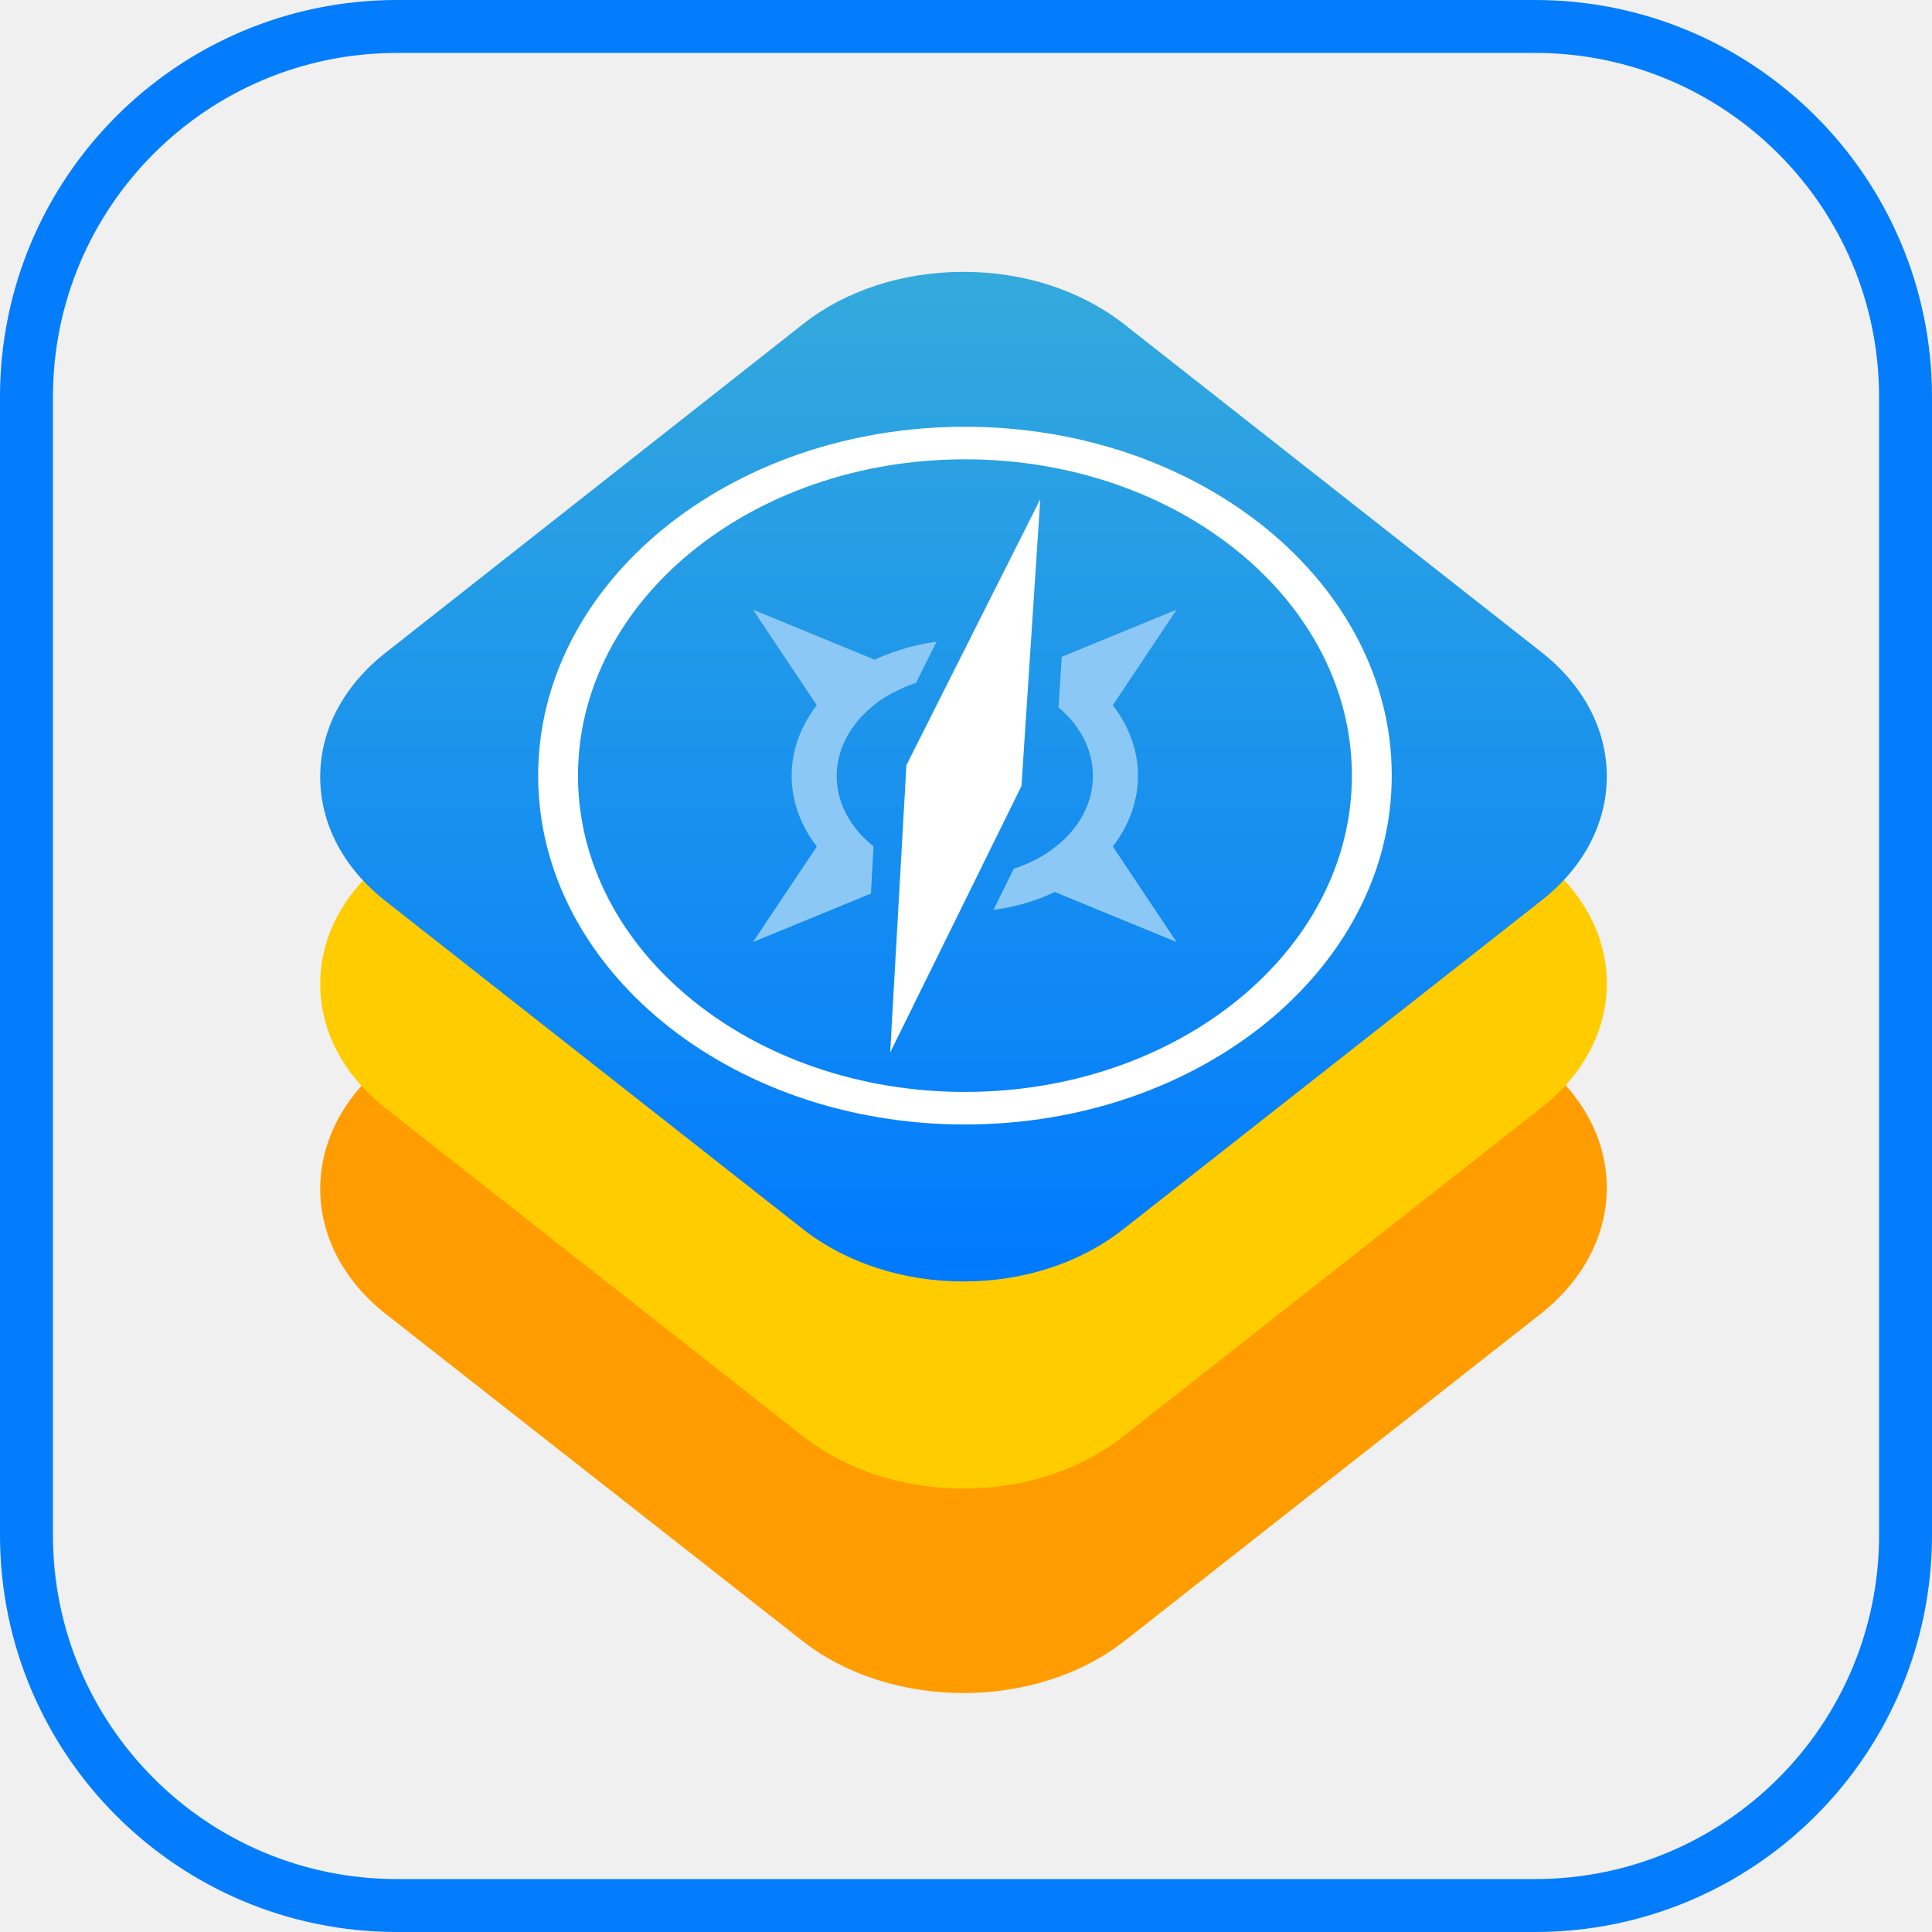
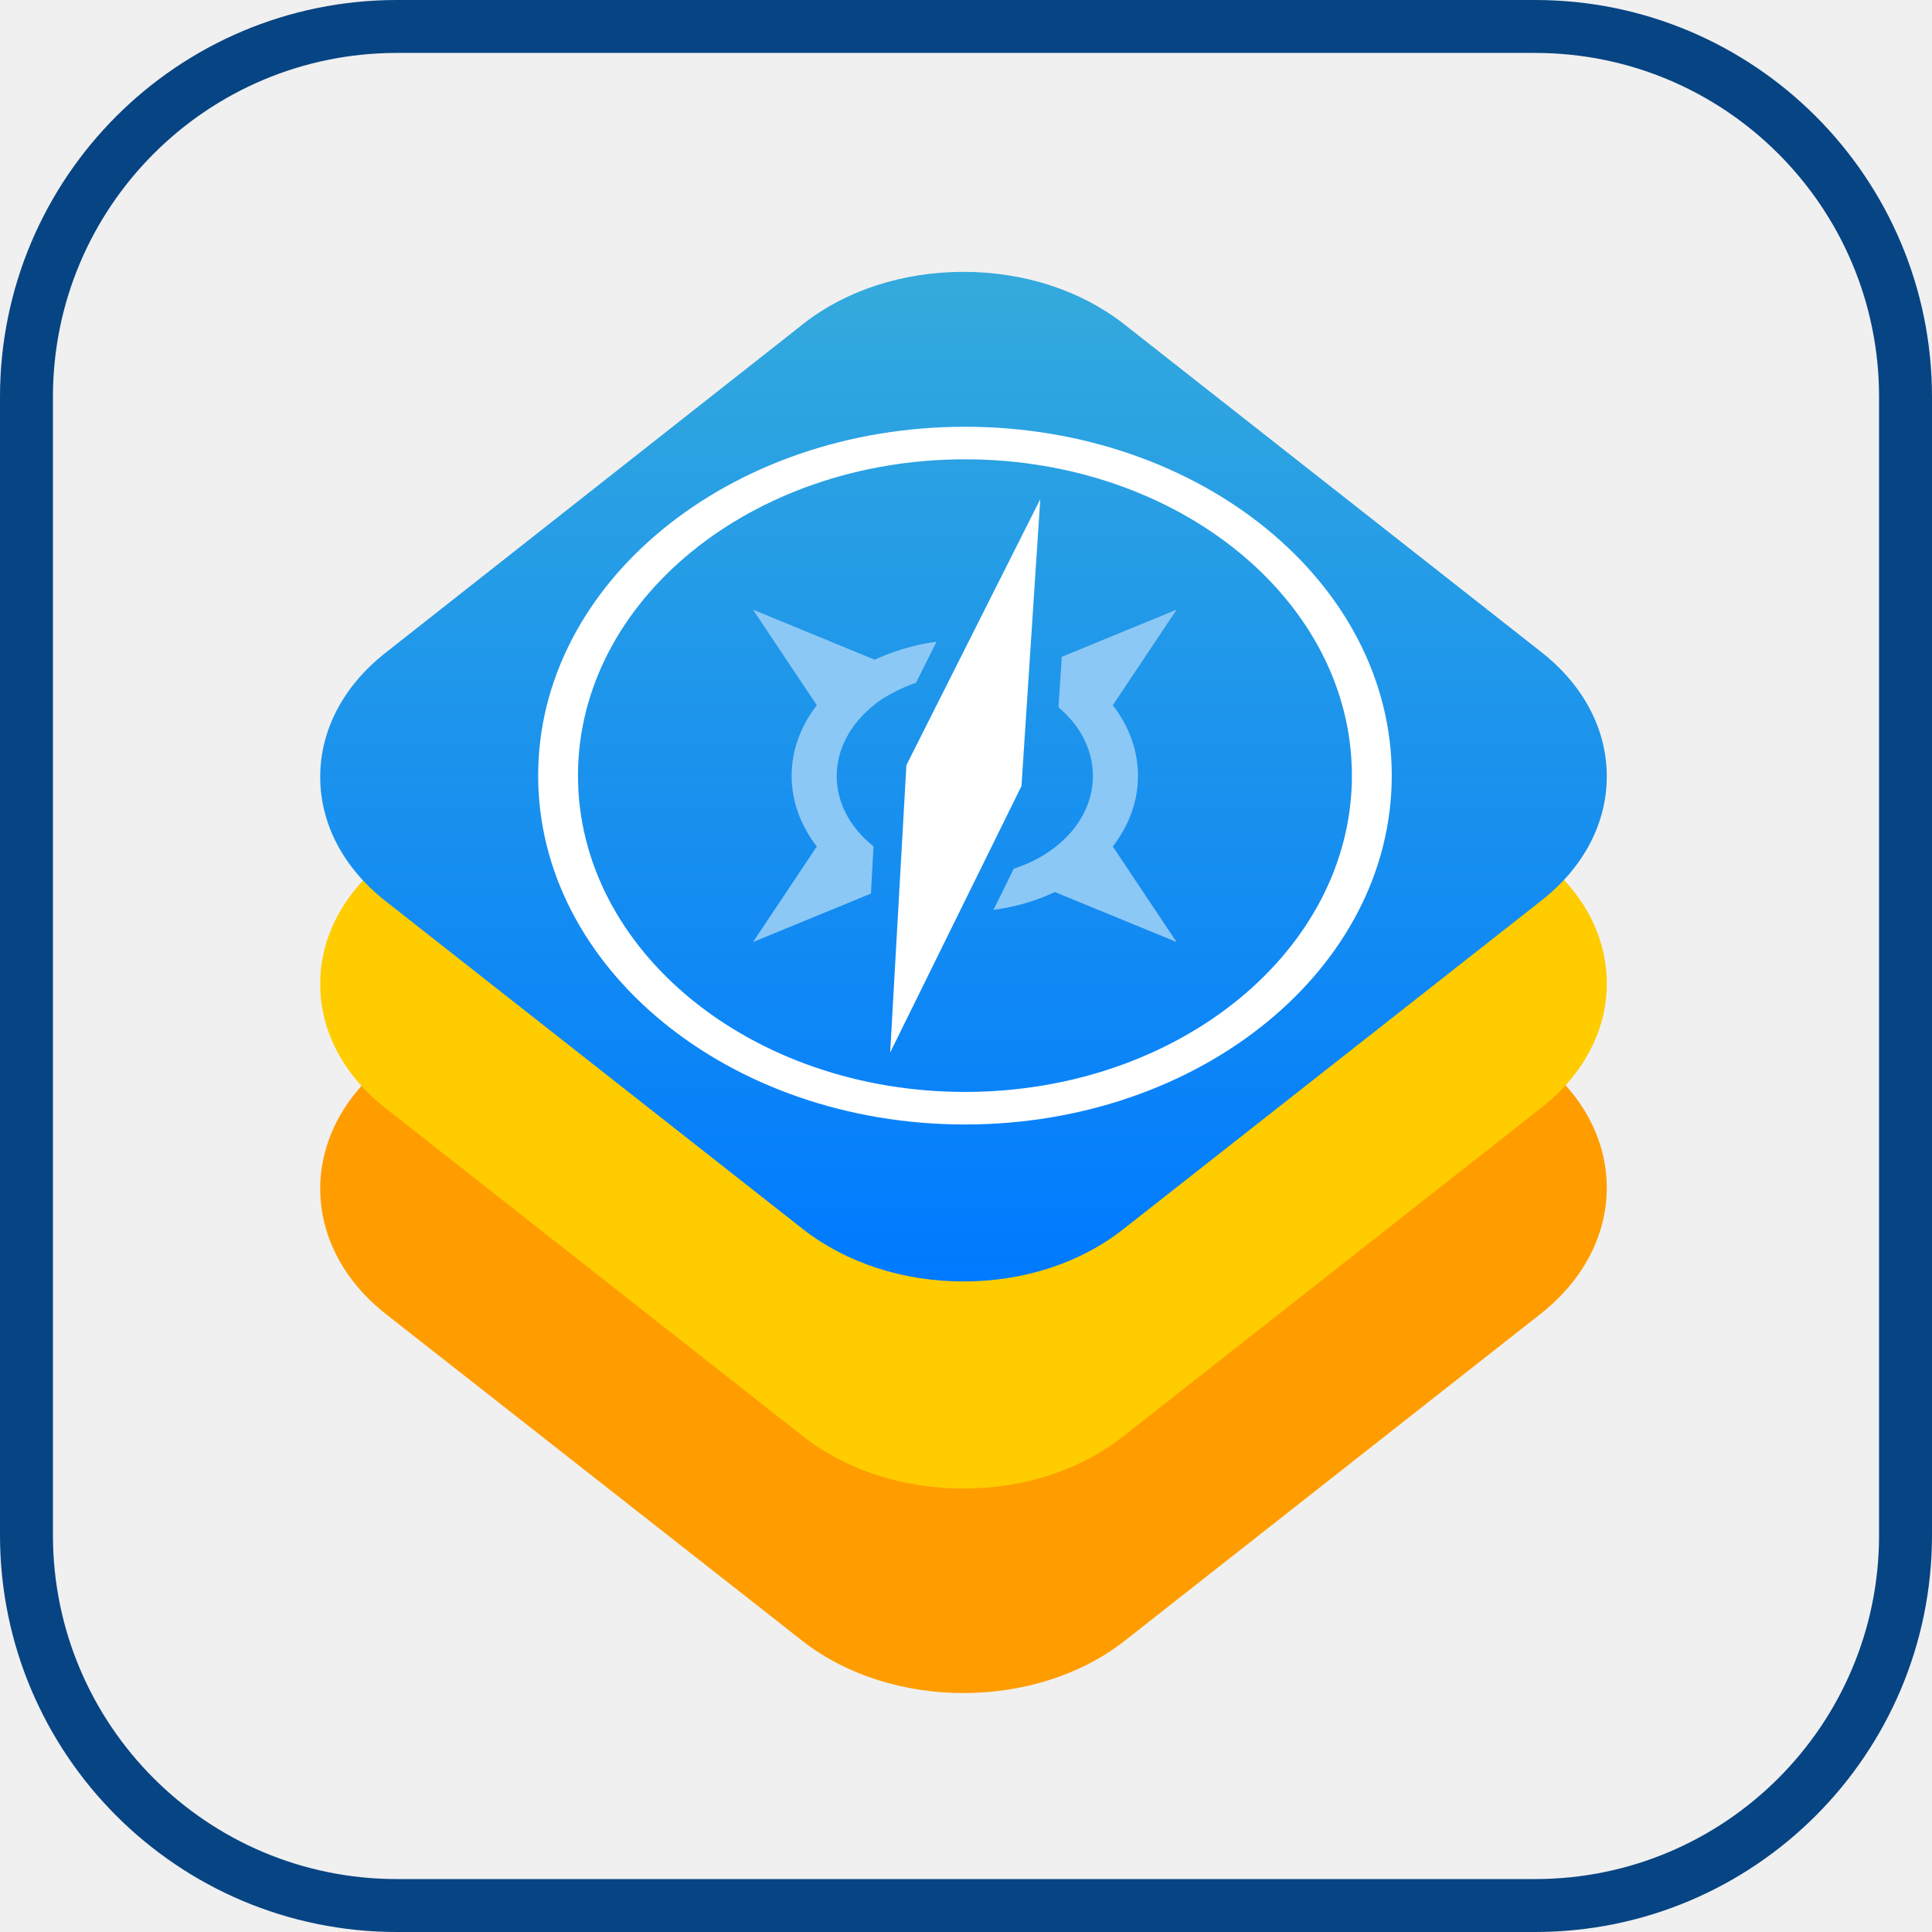
<svg xmlns="http://www.w3.org/2000/svg" xmlns:xlink="http://www.w3.org/1999/xlink" width="73px" height="73px" viewBox="0 0 73 73" version="1.1">
  <defs>
    <rect id="path-1" x="0" y="0" width="69" height="69" rx="14" />
    <linearGradient x1="50%" y1="0%" x2="50%" y2="100%" id="linearGradient-3">
      <stop stop-color="#34AADC" offset="0%" />
      <stop stop-color="#007AFF" offset="100%" />
    </linearGradient>
  </defs>
  <g id="basics/the-browser/webkit" stroke="none" stroke-width="1" fill="none" fill-rule="evenodd">
    <g id="container" transform="translate(2, 2)">
      <mask id="mask-2" fill="white">
        <use xlink:href="#path-1" />
      </mask>
-       <rect stroke="#037DFC" stroke-width="2" x="-1" y="-1" width="71" height="71" rx="14" />
+       <rect stroke="#074483" stroke-width="2" x="-1" y="-1" width="71" height="71" rx="14" />
    </g>
    <g id="WebKit_logo_(2015)" transform="translate(12, 10)" fill-rule="nonzero">
      <path d="M46.204,30.124 C49.548,32.732 49.548,37.022 46.204,39.65 L30.472,52.016 C27.128,54.623 21.683,54.623 18.339,52.016 L2.607,39.672 C-0.737,37.064 -0.737,32.774 2.607,30.145 L18.339,17.78 C21.683,15.172 27.128,15.172 30.472,17.78 L46.204,30.124 L46.204,30.124 Z" id="ID0.8302284553647041" fill="#FF9D00" />
      <path d="M18.377,44.297 L2.575,31.878 C0.982,30.63 0.099,28.958 0.099,27.181 C0.099,25.404 0.982,23.732 2.575,22.484 L18.377,10.043 C19.971,8.795 22.124,8.097 24.406,8.097 C26.688,8.097 28.819,8.795 30.434,10.043 L46.237,22.462 C47.83,23.711 48.712,25.382 48.712,27.159 C48.712,28.937 47.83,30.608 46.237,31.856 L30.434,44.277 C28.819,45.545 26.688,46.244 24.406,46.244 C22.124,46.244 19.992,45.545 18.377,44.297 L18.377,44.297 Z" id="ID0.3712872979231179" fill="#FFCC00" />
      <path d="M18.377,36.472 L2.575,24.053 C0.982,22.805 0.099,21.133 0.099,19.356 C0.099,17.578 0.982,15.907 2.575,14.659 L18.377,2.218 C19.971,0.97 22.124,0.272 24.406,0.272 C26.688,0.272 28.819,0.97 30.434,2.218 L46.237,14.637 C47.83,15.887 48.712,17.557 48.712,19.334 C48.712,21.112 47.83,22.783 46.237,24.031 L30.434,36.452 C28.819,37.72 26.688,38.419 24.406,38.419 C22.124,38.419 19.992,37.72 18.377,36.472 L18.377,36.472 Z" id="ID0.9957641870714724" fill="url(#linearGradient-3)" />
      <path d="M24.46,31.258 C32.535,31.258 39.081,25.907 39.081,19.307 C39.081,12.705 32.535,7.355 24.46,7.355 C16.385,7.355 9.839,12.705 9.839,19.307 C9.839,25.907 16.385,31.258 24.46,31.258 Z M24.46,32.488 C15.553,32.488 8.334,26.586 8.334,19.307 C8.334,12.027 15.553,6.125 24.46,6.125 C33.366,6.125 40.587,12.027 40.587,19.307 C40.587,26.586 33.366,32.488 24.46,32.488 Z" id="ID0.6257995660416782" fill="#FFFFFF" />
      <path d="M25.538,24.379 C26.346,24.274 27.134,24.048 27.855,23.704 L32.457,25.595 L30.046,21.984 C31.315,20.35 31.315,18.281 30.046,16.647 L32.457,13.036 L28.119,14.818 L27.995,16.726 C29.769,18.213 29.724,20.562 27.881,21.998 C27.41,22.373 26.87,22.637 26.304,22.825 L25.538,24.379 Z M23.386,14.248 C22.051,14.422 21.051,14.928 21.051,14.928 L16.452,13.036 L18.863,16.647 C17.595,18.281 17.595,20.35 18.863,21.984 L16.452,25.595 L20.909,23.763 L21.004,21.977 C19.139,20.494 19.154,18.122 21.034,16.633 C21.471,16.241 22.46,15.827 22.608,15.805 L23.386,14.248 Z" id="ID0.301041669677943" fill="#8CC8F6" />
      <path d="M22.248,18.912 L21.635,29.769 L26.596,19.7 L27.306,8.863 L22.248,18.912 Z M22.184,27.683 L26.156,19.622 L22.675,18.987 L22.184,27.683 Z" id="ID0.4981478536501527" fill="#FFFFFF" />
    </g>
  </g>
</svg>
